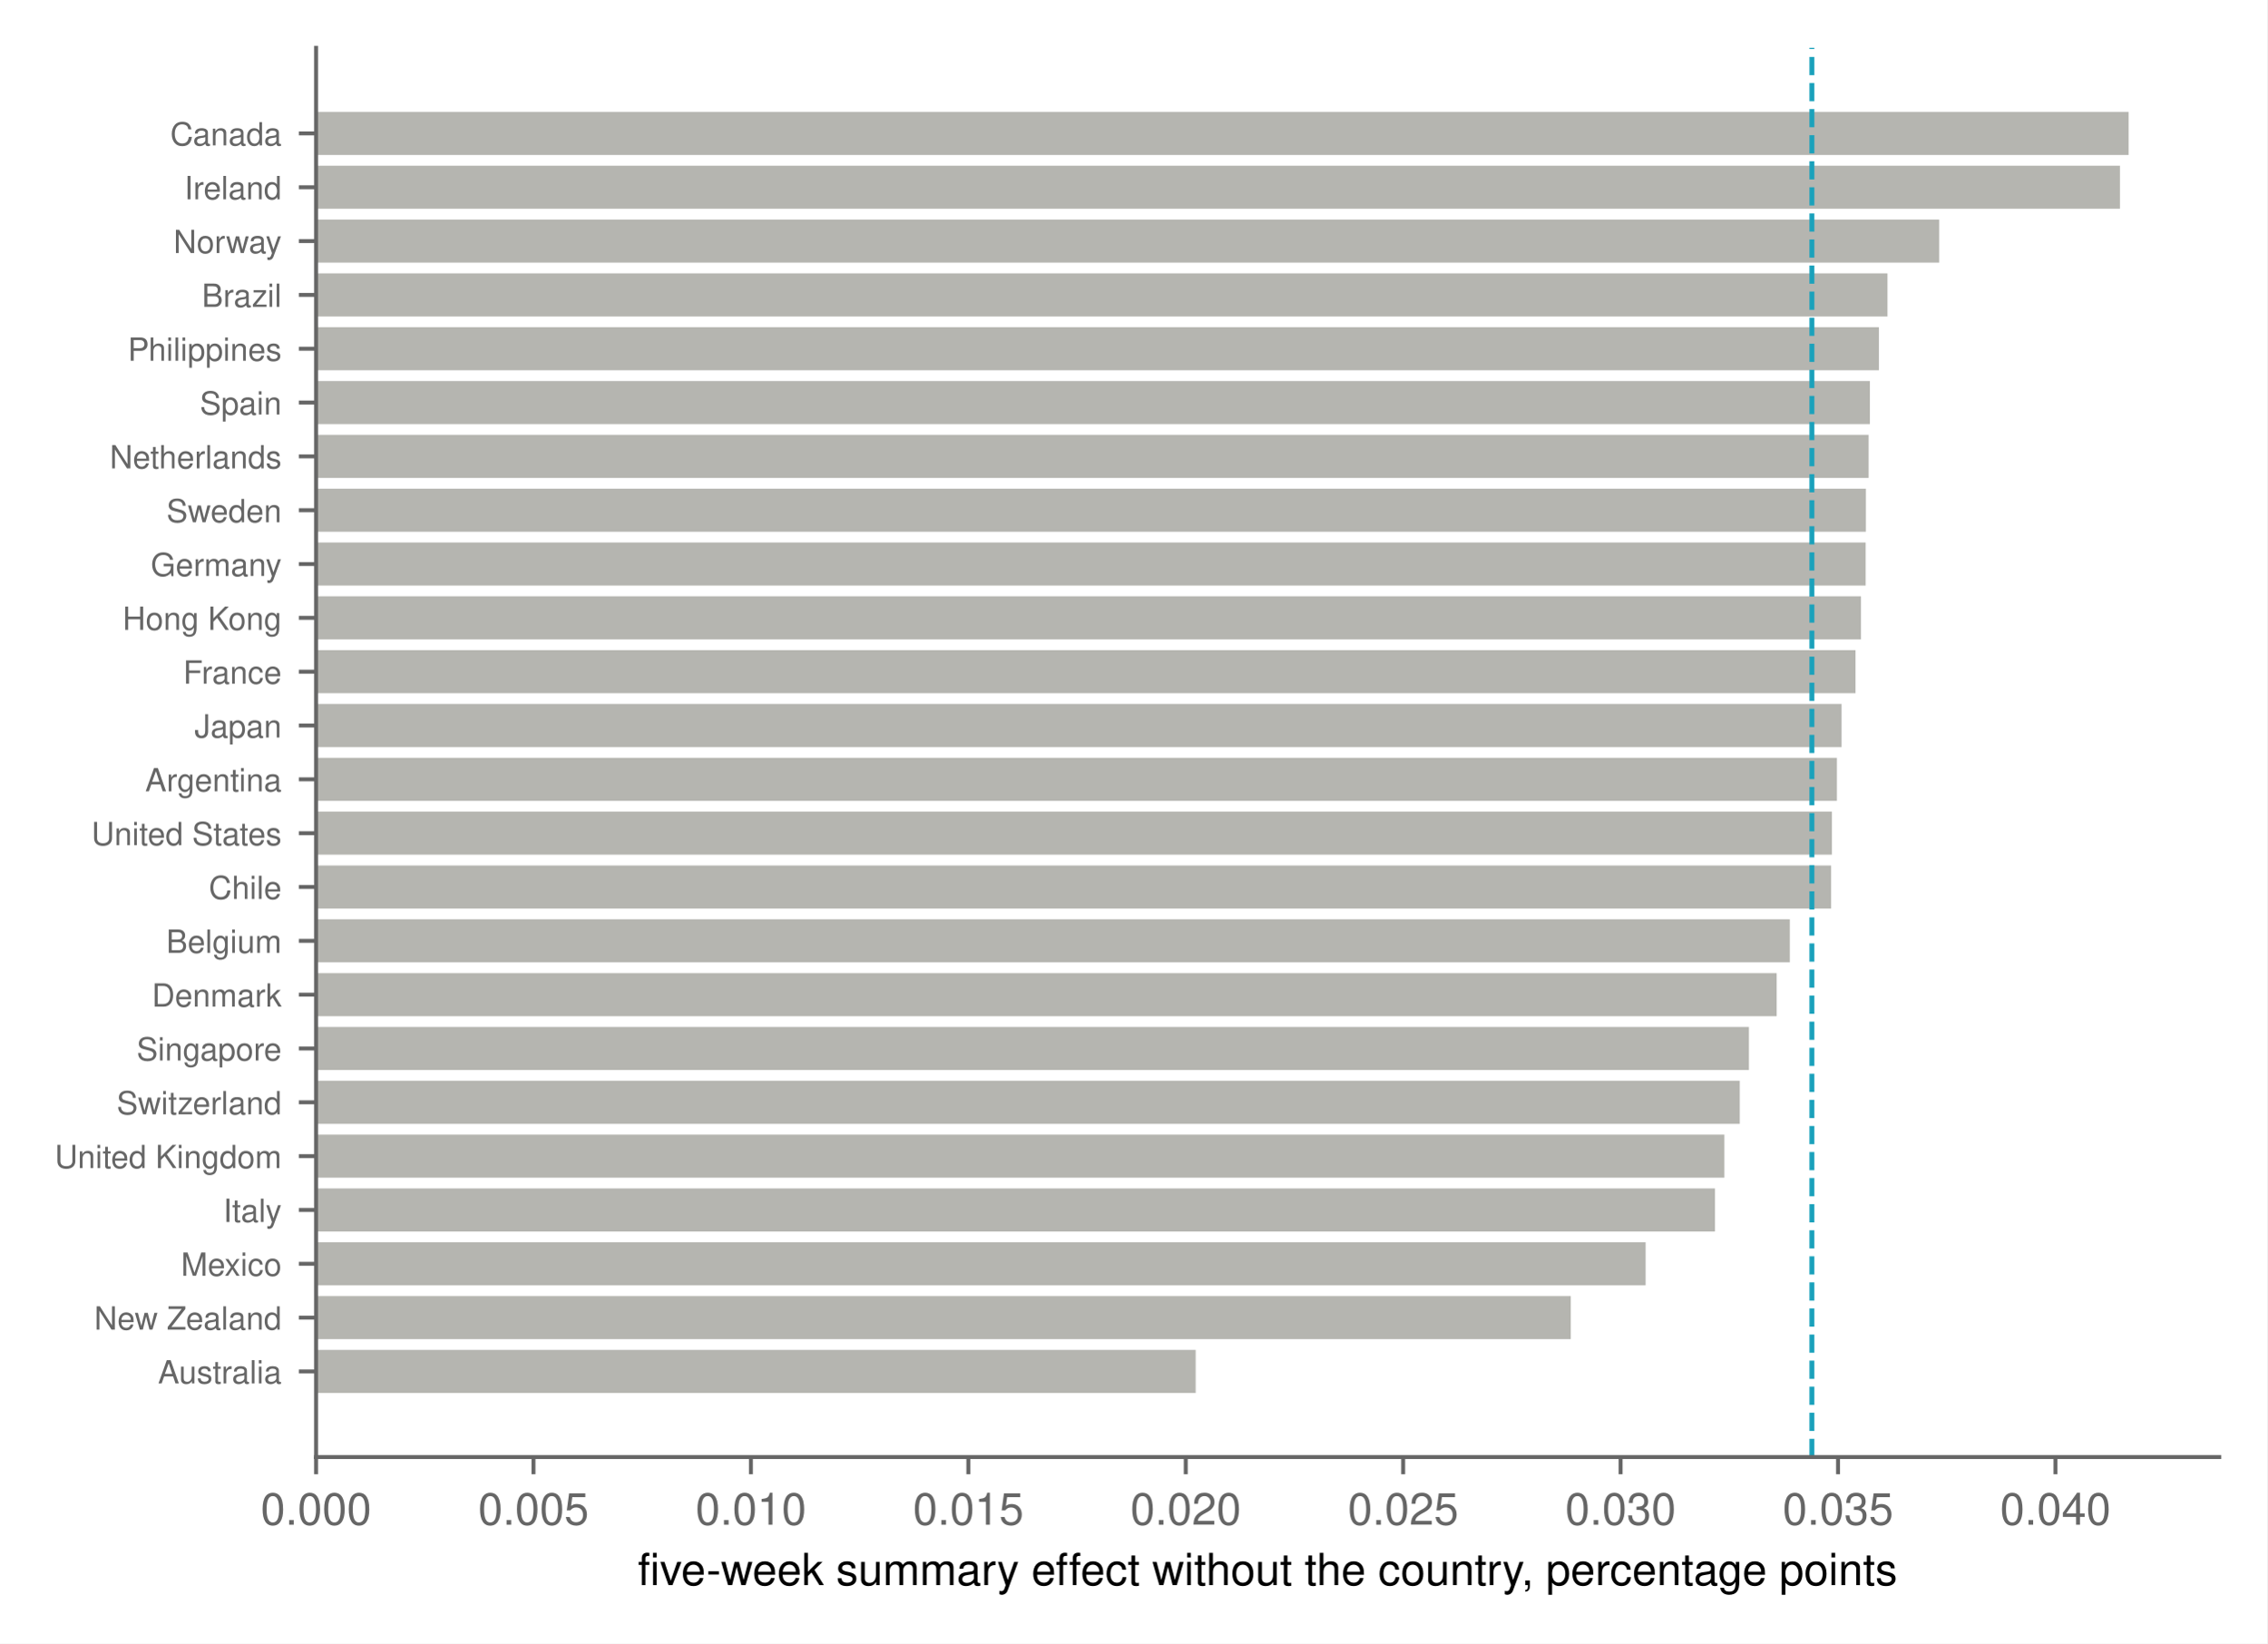
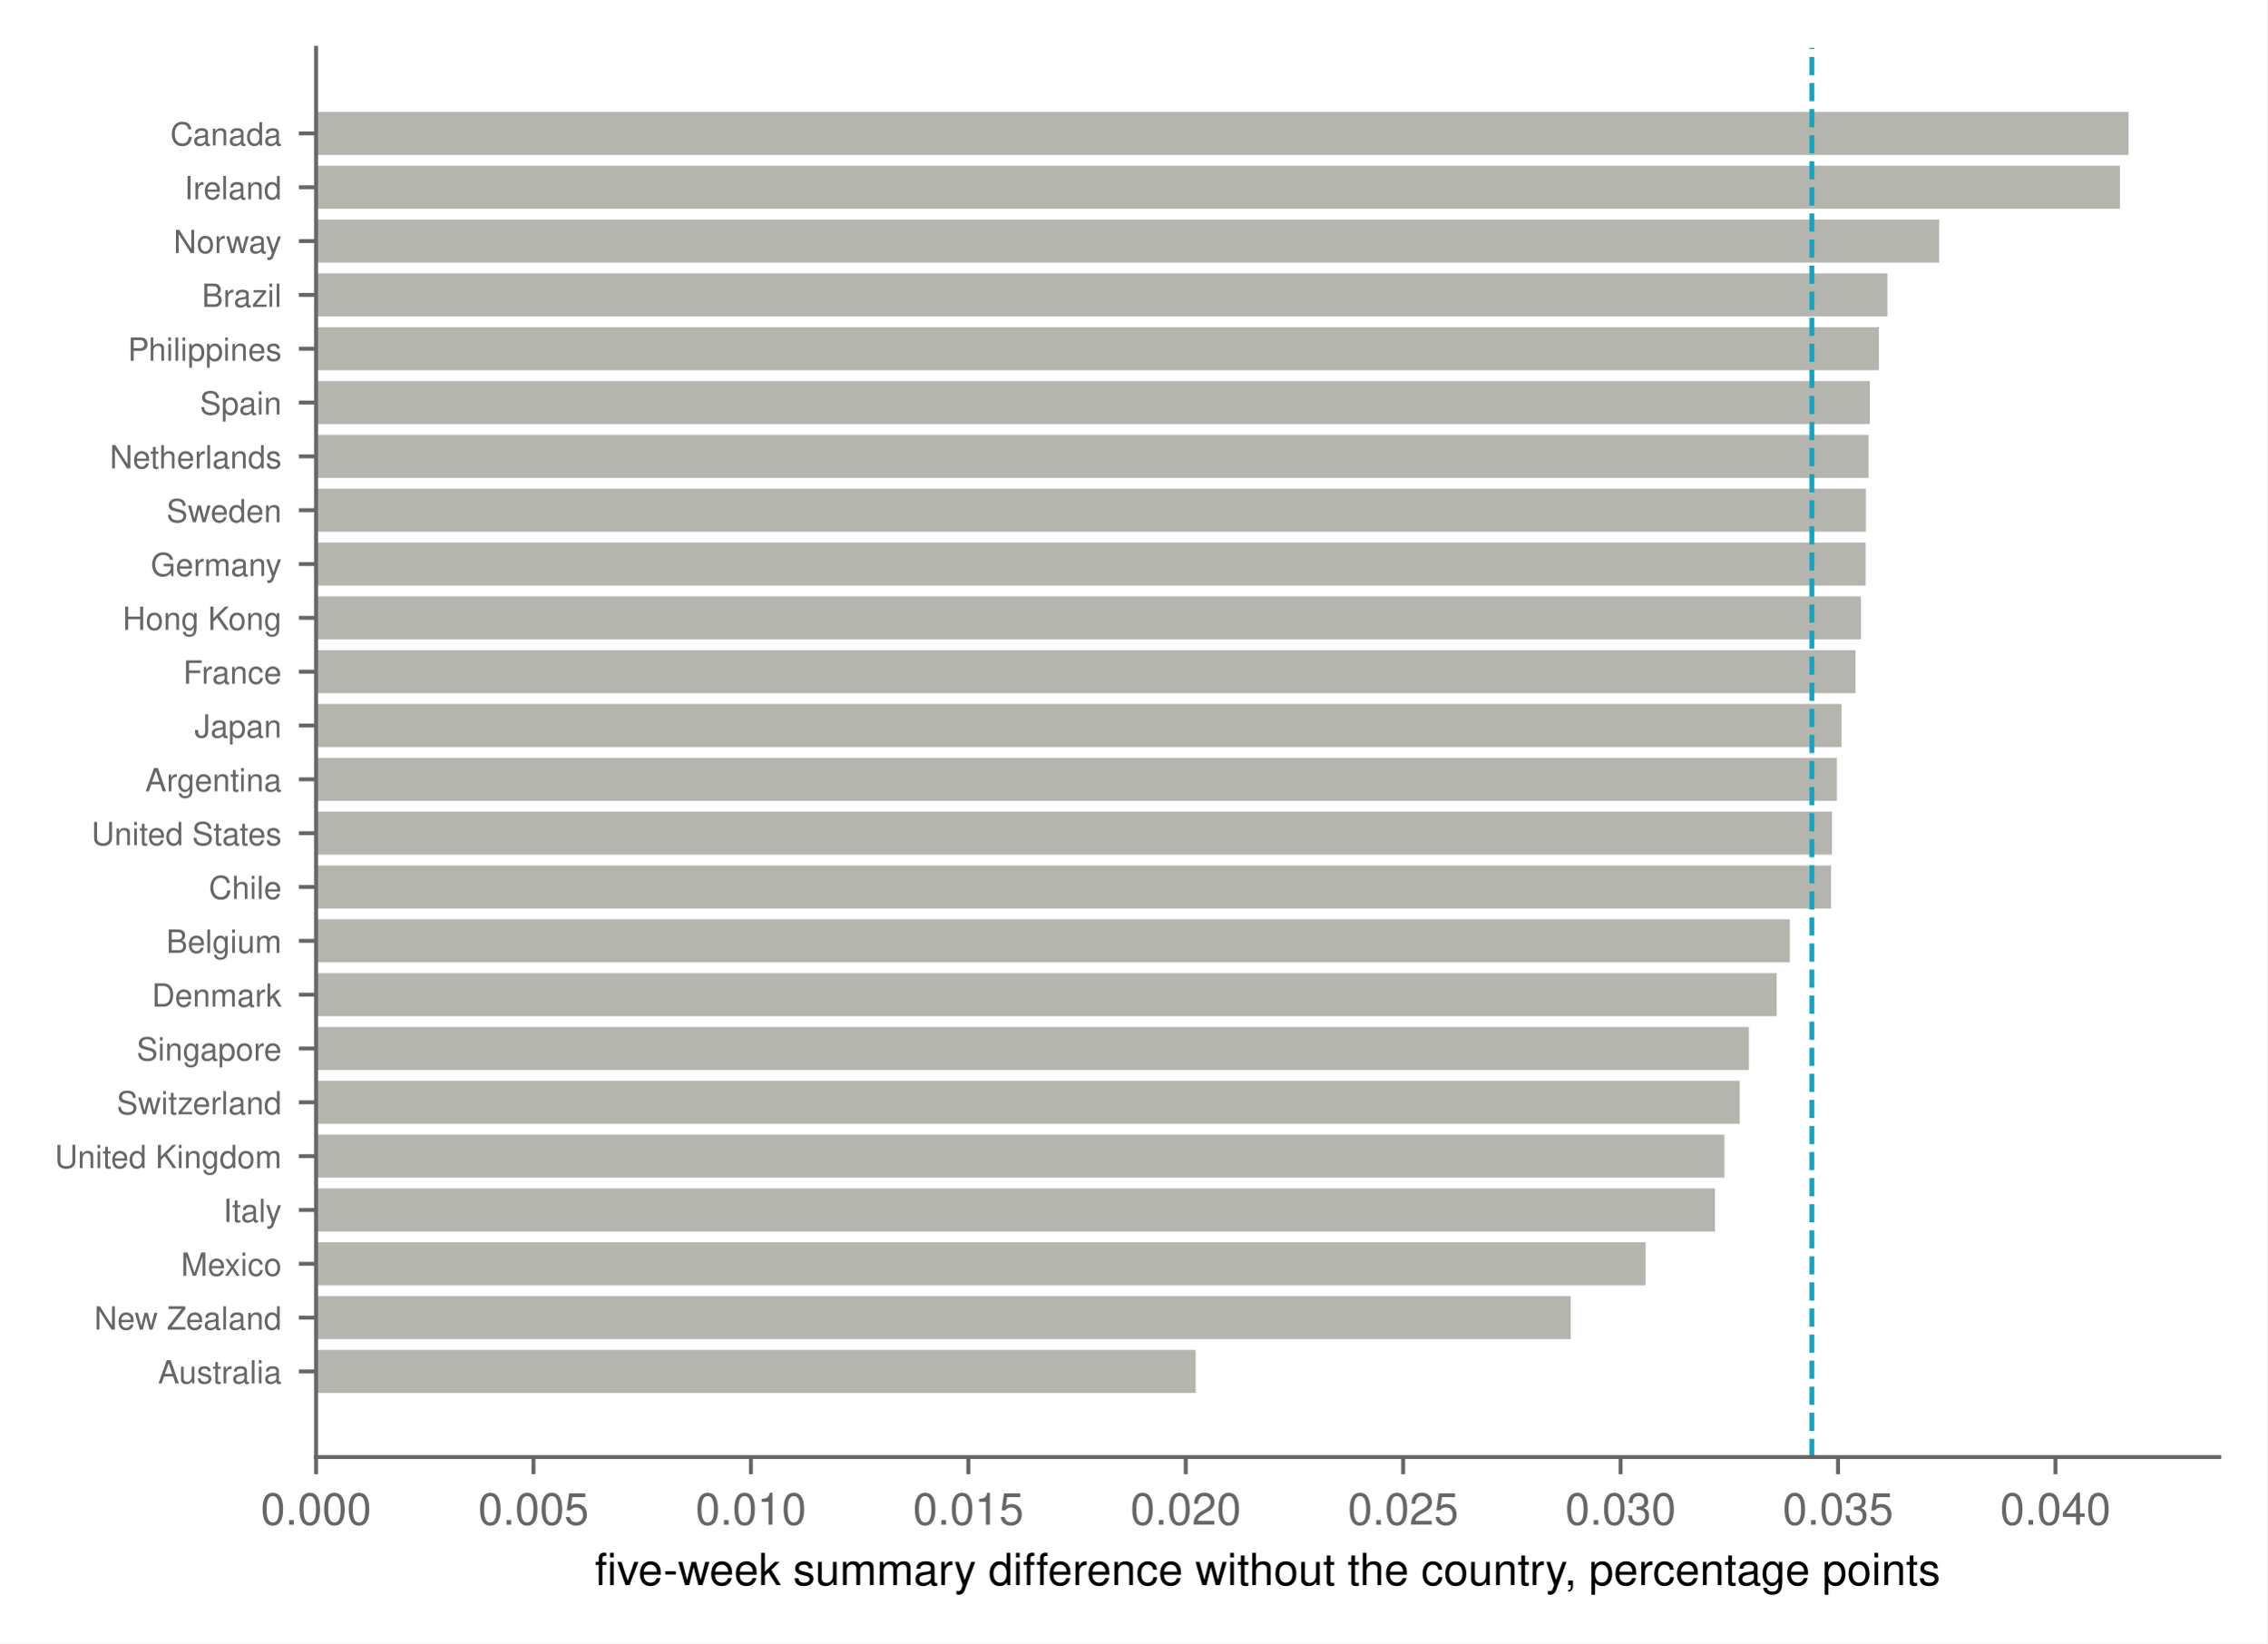
<svg xmlns="http://www.w3.org/2000/svg" xmlns:xlink="http://www.w3.org/1999/xlink" width="460.8pt" height="334.08pt" viewBox="0 0 460.8 334.08" version="1.1">
  <defs>
    <style type="text/css">*{stroke-linejoin: round; stroke-linecap: butt}</style>
  </defs>
  <g id="figure_1">
    <g id="patch_1">
      <path d="M 0 334.08  L 460.8 334.08  L 460.8 0  L 0 0  z " style="fill: #ffffff" />
    </g>
    <g id="axes_1">
      <g id="patch_2">
        <path d="M 64.24 296.171  L 451.08 296.171  L 451.08 9.72  L 64.24 9.72  z " style="fill: #ffffff" />
      </g>
      <g id="patch_3">
-         <path d="M 64.24 283.15  L 243.034 283.15  L 243.034 274.397  L 64.24 274.397  z " clip-path="url(#pc2fcc86973)" style="fill: #b5b5b0" />
+         <path d="M 64.24 283.15  L 243.034 283.15  L 243.034 274.397  L 64.24 274.397  z " clip-path="url(#pd5c4ceaef4)" style="fill: #b5b5b0" />
      </g>
      <g id="patch_4">
-         <path d="M 64.24 272.209  L 319.274 272.209  L 319.274 263.455  L 64.24 263.455  z " clip-path="url(#pc2fcc86973)" style="fill: #b5b5b0" />
+         <path d="M 64.24 272.209  L 319.274 272.209  L 319.274 263.455  L 64.24 263.455  z " clip-path="url(#pd5c4ceaef4)" style="fill: #b5b5b0" />
      </g>
      <g id="patch_5">
-         <path d="M 64.24 261.267  L 334.485 261.267  L 334.485 252.514  L 64.24 252.514  z " clip-path="url(#pc2fcc86973)" style="fill: #b5b5b0" />
+         <path d="M 64.24 261.267  L 334.485 261.267  L 334.485 252.514  L 64.24 252.514  z " clip-path="url(#pd5c4ceaef4)" style="fill: #b5b5b0" />
      </g>
      <g id="patch_6">
-         <path d="M 64.24 250.325  L 348.586 250.325  L 348.586 241.572  L 64.24 241.572  z " clip-path="url(#pc2fcc86973)" style="fill: #b5b5b0" />
+         <path d="M 64.24 250.325  L 348.586 250.325  L 348.586 241.572  L 64.24 241.572  z " clip-path="url(#pd5c4ceaef4)" style="fill: #b5b5b0" />
      </g>
      <g id="patch_7">
-         <path d="M 64.24 239.384  L 350.492 239.384  L 350.492 230.631  L 64.24 230.631  z " clip-path="url(#pc2fcc86973)" style="fill: #b5b5b0" />
+         <path d="M 64.24 239.384  L 350.492 239.384  L 350.492 230.631  L 64.24 230.631  z " clip-path="url(#pd5c4ceaef4)" style="fill: #b5b5b0" />
      </g>
      <g id="patch_8">
-         <path d="M 64.24 228.442  L 353.616 228.442  L 353.616 219.689  L 64.24 219.689  z " clip-path="url(#pc2fcc86973)" style="fill: #b5b5b0" />
+         <path d="M 64.24 228.442  L 353.616 228.442  L 353.616 219.689  L 64.24 219.689  z " clip-path="url(#pd5c4ceaef4)" style="fill: #b5b5b0" />
      </g>
      <g id="patch_9">
-         <path d="M 64.24 217.501  L 355.478 217.501  L 355.478 208.747  L 64.24 208.747  z " clip-path="url(#pc2fcc86973)" style="fill: #b5b5b0" />
+         <path d="M 64.24 217.501  L 355.478 217.501  L 355.478 208.747  L 64.24 208.747  z " clip-path="url(#pd5c4ceaef4)" style="fill: #b5b5b0" />
      </g>
      <g id="patch_10">
-         <path d="M 64.24 206.559  L 361.122 206.559  L 361.122 197.806  L 64.24 197.806  z " clip-path="url(#pc2fcc86973)" style="fill: #b5b5b0" />
+         <path d="M 64.24 206.559  L 361.122 206.559  L 361.122 197.806  L 64.24 197.806  z " clip-path="url(#pd5c4ceaef4)" style="fill: #b5b5b0" />
      </g>
      <g id="patch_11">
-         <path d="M 64.24 195.618  L 363.793 195.618  L 363.793 186.864  L 64.24 186.864  z " clip-path="url(#pc2fcc86973)" style="fill: #b5b5b0" />
+         <path d="M 64.24 195.618  L 363.793 195.618  L 363.793 186.864  L 64.24 186.864  z " clip-path="url(#pd5c4ceaef4)" style="fill: #b5b5b0" />
      </g>
      <g id="patch_12">
-         <path d="M 64.24 184.676  L 372.187 184.676  L 372.187 175.923  L 64.24 175.923  z " clip-path="url(#pc2fcc86973)" style="fill: #b5b5b0" />
+         <path d="M 64.24 184.676  L 372.187 184.676  L 372.187 175.923  L 64.24 175.923  z " clip-path="url(#pd5c4ceaef4)" style="fill: #b5b5b0" />
      </g>
      <g id="patch_13">
-         <path d="M 64.24 173.734  L 372.353 173.734  L 372.353 164.981  L 64.24 164.981  z " clip-path="url(#pc2fcc86973)" style="fill: #b5b5b0" />
+         <path d="M 64.24 173.734  L 372.353 173.734  L 372.353 164.981  L 64.24 164.981  z " clip-path="url(#pd5c4ceaef4)" style="fill: #b5b5b0" />
      </g>
      <g id="patch_14">
-         <path d="M 64.24 162.793  L 373.361 162.793  L 373.361 154.04  L 64.24 154.04  z " clip-path="url(#pc2fcc86973)" style="fill: #b5b5b0" />
+         <path d="M 64.24 162.793  L 373.361 162.793  L 373.361 154.04  L 64.24 154.04  z " clip-path="url(#pd5c4ceaef4)" style="fill: #b5b5b0" />
      </g>
      <g id="patch_15">
-         <path d="M 64.24 151.851  L 374.313 151.851  L 374.313 143.098  L 64.24 143.098  z " clip-path="url(#pc2fcc86973)" style="fill: #b5b5b0" />
+         <path d="M 64.24 151.851  L 374.313 151.851  L 374.313 143.098  L 64.24 143.098  z " clip-path="url(#pd5c4ceaef4)" style="fill: #b5b5b0" />
      </g>
      <g id="patch_16">
-         <path d="M 64.24 140.91  L 377.148 140.91  L 377.148 132.156  L 64.24 132.156  z " clip-path="url(#pc2fcc86973)" style="fill: #b5b5b0" />
+         <path d="M 64.24 140.91  L 377.148 140.91  L 377.148 132.156  L 64.24 132.156  z " clip-path="url(#pd5c4ceaef4)" style="fill: #b5b5b0" />
      </g>
      <g id="patch_17">
-         <path d="M 64.24 129.968  L 378.258 129.968  L 378.258 121.215  L 64.24 121.215  z " clip-path="url(#pc2fcc86973)" style="fill: #b5b5b0" />
+         <path d="M 64.24 129.968  L 378.258 129.968  L 378.258 121.215  L 64.24 121.215  z " clip-path="url(#pd5c4ceaef4)" style="fill: #b5b5b0" />
      </g>
      <g id="patch_18">
-         <path d="M 64.24 119.026  L 379.208 119.026  L 379.208 110.273  L 64.24 110.273  z " clip-path="url(#pc2fcc86973)" style="fill: #b5b5b0" />
+         <path d="M 64.24 119.026  L 379.208 119.026  L 379.208 110.273  L 64.24 110.273  z " clip-path="url(#pd5c4ceaef4)" style="fill: #b5b5b0" />
      </g>
      <g id="patch_19">
-         <path d="M 64.24 108.085  L 379.254 108.085  L 379.254 99.332  L 64.24 99.332  z " clip-path="url(#pc2fcc86973)" style="fill: #b5b5b0" />
+         <path d="M 64.24 108.085  L 379.254 108.085  L 379.254 99.332  L 64.24 99.332  z " clip-path="url(#pd5c4ceaef4)" style="fill: #b5b5b0" />
      </g>
      <g id="patch_20">
-         <path d="M 64.24 97.143  L 379.809 97.143  L 379.809 88.39  L 64.24 88.39  z " clip-path="url(#pc2fcc86973)" style="fill: #b5b5b0" />
+         <path d="M 64.24 97.143  L 379.809 97.143  L 379.809 88.39  L 64.24 88.39  z " clip-path="url(#pd5c4ceaef4)" style="fill: #b5b5b0" />
      </g>
      <g id="patch_21">
-         <path d="M 64.24 86.202  L 380.068 86.202  L 380.068 77.448  L 64.24 77.448  z " clip-path="url(#pc2fcc86973)" style="fill: #b5b5b0" />
+         <path d="M 64.24 86.202  L 380.068 86.202  L 380.068 77.448  L 64.24 77.448  z " clip-path="url(#pd5c4ceaef4)" style="fill: #b5b5b0" />
      </g>
      <g id="patch_22">
-         <path d="M 64.24 75.26  L 381.901 75.26  L 381.901 66.507  L 64.24 66.507  z " clip-path="url(#pc2fcc86973)" style="fill: #b5b5b0" />
+         <path d="M 64.24 75.26  L 381.901 75.26  L 381.901 66.507  L 64.24 66.507  z " clip-path="url(#pd5c4ceaef4)" style="fill: #b5b5b0" />
      </g>
      <g id="patch_23">
-         <path d="M 64.24 64.319  L 383.642 64.319  L 383.642 55.565  L 64.24 55.565  z " clip-path="url(#pc2fcc86973)" style="fill: #b5b5b0" />
+         <path d="M 64.24 64.319  L 383.642 64.319  L 383.642 55.565  L 64.24 55.565  z " clip-path="url(#pd5c4ceaef4)" style="fill: #b5b5b0" />
      </g>
      <g id="patch_24">
-         <path d="M 64.24 53.377  L 394.159 53.377  L 394.159 44.624  L 64.24 44.624  z " clip-path="url(#pc2fcc86973)" style="fill: #b5b5b0" />
+         <path d="M 64.24 53.377  L 394.159 53.377  L 394.159 44.624  L 64.24 44.624  z " clip-path="url(#pd5c4ceaef4)" style="fill: #b5b5b0" />
      </g>
      <g id="patch_25">
-         <path d="M 64.24 42.435  L 430.901 42.435  L 430.901 33.682  L 64.24 33.682  z " clip-path="url(#pc2fcc86973)" style="fill: #b5b5b0" />
+         <path d="M 64.24 42.435  L 430.901 42.435  L 430.901 33.682  L 64.24 33.682  z " clip-path="url(#pd5c4ceaef4)" style="fill: #b5b5b0" />
      </g>
      <g id="patch_26">
-         <path d="M 64.24 31.494  L 432.659 31.494  L 432.659 22.74  L 64.24 22.74  z " clip-path="url(#pc2fcc86973)" style="fill: #b5b5b0" />
+         <path d="M 64.24 31.494  L 432.659 31.494  L 432.659 22.74  L 64.24 22.74  z " clip-path="url(#pd5c4ceaef4)" style="fill: #b5b5b0" />
      </g>
      <g id="matplotlib.axis_1">
        <g id="xtick_1">
          <g id="line2d_1">
            <defs>
-               <path id="m57cf5c9adf" d="M 0 0  L 0 3.5  " style="stroke: #666666; stroke-width: 0.8" />
+               <path id="m976560761e" d="M 0 0  L 0 3.5  " style="stroke: #666666; stroke-width: 0.8" />
            </defs>
            <g>
-               <use xlink:href="#m57cf5c9adf" x="64.24" y="296.171" style="fill: #666666; stroke: #666666; stroke-width: 0.8" />
+               <use xlink:href="#m976560761e" x="64.24" y="296.171" style="fill: #666666; stroke: #666666; stroke-width: 0.8" />
            </g>
          </g>
          <g id="text_1">
            <text style="font-size: 9px; font-family: 'Helvetica'; text-anchor: middle; fill: #666666" x="64.24" y="309.921" transform="rotate(-0 64.24 309.9207)">0.000</text>
          </g>
        </g>
        <g id="xtick_2">
          <g id="line2d_2">
            <g>
-               <use xlink:href="#m57cf5c9adf" x="108.433" y="296.171" style="fill: #666666; stroke: #666666; stroke-width: 0.8" />
+               <use xlink:href="#m976560761e" x="108.433" y="296.171" style="fill: #666666; stroke: #666666; stroke-width: 0.8" />
            </g>
          </g>
          <g id="text_2">
            <text style="font-size: 9px; font-family: 'Helvetica'; text-anchor: middle; fill: #666666" x="108.433" y="309.921" transform="rotate(-0 108.4333 309.9207)">0.005</text>
          </g>
        </g>
        <g id="xtick_3">
          <g id="line2d_3">
            <g>
-               <use xlink:href="#m57cf5c9adf" x="152.627" y="296.171" style="fill: #666666; stroke: #666666; stroke-width: 0.8" />
+               <use xlink:href="#m976560761e" x="152.627" y="296.171" style="fill: #666666; stroke: #666666; stroke-width: 0.8" />
            </g>
          </g>
          <g id="text_3">
            <text style="font-size: 9px; font-family: 'Helvetica'; text-anchor: middle; fill: #666666" x="152.627" y="309.921" transform="rotate(-0 152.6266 309.9207)">0.010</text>
          </g>
        </g>
        <g id="xtick_4">
          <g id="line2d_4">
            <g>
-               <use xlink:href="#m57cf5c9adf" x="196.82" y="296.171" style="fill: #666666; stroke: #666666; stroke-width: 0.8" />
+               <use xlink:href="#m976560761e" x="196.82" y="296.171" style="fill: #666666; stroke: #666666; stroke-width: 0.8" />
            </g>
          </g>
          <g id="text_4">
            <text style="font-size: 9px; font-family: 'Helvetica'; text-anchor: middle; fill: #666666" x="196.82" y="309.921" transform="rotate(-0 196.8199 309.9207)">0.015</text>
          </g>
        </g>
        <g id="xtick_5">
          <g id="line2d_5">
            <g>
-               <use xlink:href="#m57cf5c9adf" x="241.013" y="296.171" style="fill: #666666; stroke: #666666; stroke-width: 0.8" />
+               <use xlink:href="#m976560761e" x="241.013" y="296.171" style="fill: #666666; stroke: #666666; stroke-width: 0.8" />
            </g>
          </g>
          <g id="text_5">
            <text style="font-size: 9px; font-family: 'Helvetica'; text-anchor: middle; fill: #666666" x="241.013" y="309.921" transform="rotate(-0 241.0132 309.9207)">0.020</text>
          </g>
        </g>
        <g id="xtick_6">
          <g id="line2d_6">
            <g>
-               <use xlink:href="#m57cf5c9adf" x="285.207" y="296.171" style="fill: #666666; stroke: #666666; stroke-width: 0.8" />
+               <use xlink:href="#m976560761e" x="285.207" y="296.171" style="fill: #666666; stroke: #666666; stroke-width: 0.8" />
            </g>
          </g>
          <g id="text_6">
            <text style="font-size: 9px; font-family: 'Helvetica'; text-anchor: middle; fill: #666666" x="285.207" y="309.921" transform="rotate(-0 285.2065 309.9207)">0.025</text>
          </g>
        </g>
        <g id="xtick_7">
          <g id="line2d_7">
            <g>
-               <use xlink:href="#m57cf5c9adf" x="329.4" y="296.171" style="fill: #666666; stroke: #666666; stroke-width: 0.8" />
+               <use xlink:href="#m976560761e" x="329.4" y="296.171" style="fill: #666666; stroke: #666666; stroke-width: 0.8" />
            </g>
          </g>
          <g id="text_7">
            <text style="font-size: 9px; font-family: 'Helvetica'; text-anchor: middle; fill: #666666" x="329.4" y="309.921" transform="rotate(-0 329.3999 309.9207)">0.030</text>
          </g>
        </g>
        <g id="xtick_8">
          <g id="line2d_8">
            <g>
-               <use xlink:href="#m57cf5c9adf" x="373.593" y="296.171" style="fill: #666666; stroke: #666666; stroke-width: 0.8" />
+               <use xlink:href="#m976560761e" x="373.593" y="296.171" style="fill: #666666; stroke: #666666; stroke-width: 0.8" />
            </g>
          </g>
          <g id="text_8">
            <text style="font-size: 9px; font-family: 'Helvetica'; text-anchor: middle; fill: #666666" x="373.593" y="309.921" transform="rotate(-0 373.5932 309.9207)">0.035</text>
          </g>
        </g>
        <g id="xtick_9">
          <g id="line2d_9">
            <g>
-               <use xlink:href="#m57cf5c9adf" x="417.786" y="296.171" style="fill: #666666; stroke: #666666; stroke-width: 0.8" />
+               <use xlink:href="#m976560761e" x="417.786" y="296.171" style="fill: #666666; stroke: #666666; stroke-width: 0.8" />
            </g>
          </g>
          <g id="text_9">
            <text style="font-size: 9px; font-family: 'Helvetica'; text-anchor: middle; fill: #666666" x="417.786" y="309.921" transform="rotate(-0 417.7865 309.9207)">0.040</text>
          </g>
        </g>
        <g id="text_10">
-           <text style="font-size: 9px; font-family: 'Helvetica'; text-anchor: middle" x="257.66" y="322.2" transform="rotate(-0 257.66 322.2)">five-week summary effect without the country, percentage points</text>
+           <text style="font-size: 9px; font-family: 'Helvetica'; text-anchor: middle" x="257.66" y="322.2" transform="rotate(-0 257.66 322.2)">five-week summary difference without the country, percentage points</text>
        </g>
      </g>
      <g id="matplotlib.axis_2">
        <g id="ytick_1">
          <g id="line2d_10">
            <defs>
-               <path id="m0ebee12da4" d="M 0 0  L -3.5 0  " style="stroke: #666666; stroke-width: 0.8" />
+               <path id="m0fa07fd043" d="M 0 0  L -3.5 0  " style="stroke: #666666; stroke-width: 0.8" />
            </defs>
            <g>
-               <use xlink:href="#m0ebee12da4" x="64.24" y="278.774" style="fill: #666666; stroke: #666666; stroke-width: 0.8" />
+               <use xlink:href="#m0fa07fd043" x="64.24" y="278.774" style="fill: #666666; stroke: #666666; stroke-width: 0.8" />
            </g>
          </g>
          <g id="text_11">
            <text style="font-size: 6.5px; font-family: 'Helvetica'; text-anchor: end; fill: #666666" x="57.24" y="281.211" transform="rotate(-0 57.24 281.2111)">Australia</text>
          </g>
        </g>
        <g id="ytick_2">
          <g id="line2d_11">
            <g>
-               <use xlink:href="#m0ebee12da4" x="64.24" y="267.832" style="fill: #666666; stroke: #666666; stroke-width: 0.8" />
+               <use xlink:href="#m0fa07fd043" x="64.24" y="267.832" style="fill: #666666; stroke: #666666; stroke-width: 0.8" />
            </g>
          </g>
          <g id="text_12">
            <text style="font-size: 6.5px; font-family: 'Helvetica'; text-anchor: end; fill: #666666" x="57.24" y="270.269" transform="rotate(-0 57.24 270.2695)">New Zealand</text>
          </g>
        </g>
        <g id="ytick_3">
          <g id="line2d_12">
            <g>
-               <use xlink:href="#m0ebee12da4" x="64.24" y="256.89" style="fill: #666666; stroke: #666666; stroke-width: 0.8" />
+               <use xlink:href="#m0fa07fd043" x="64.24" y="256.89" style="fill: #666666; stroke: #666666; stroke-width: 0.8" />
            </g>
          </g>
          <g id="text_13">
            <text style="font-size: 6.5px; font-family: 'Helvetica'; text-anchor: end; fill: #666666" x="57.24" y="259.328" transform="rotate(-0 57.24 259.3279)">Mexico</text>
          </g>
        </g>
        <g id="ytick_4">
          <g id="line2d_13">
            <g>
-               <use xlink:href="#m0ebee12da4" x="64.24" y="245.949" style="fill: #666666; stroke: #666666; stroke-width: 0.8" />
+               <use xlink:href="#m0fa07fd043" x="64.24" y="245.949" style="fill: #666666; stroke: #666666; stroke-width: 0.8" />
            </g>
          </g>
          <g id="text_14">
            <text style="font-size: 6.5px; font-family: 'Helvetica'; text-anchor: end; fill: #666666" x="57.24" y="248.386" transform="rotate(-0 57.24 248.3863)">Italy</text>
          </g>
        </g>
        <g id="ytick_5">
          <g id="line2d_14">
            <g>
-               <use xlink:href="#m0ebee12da4" x="64.24" y="235.007" style="fill: #666666; stroke: #666666; stroke-width: 0.8" />
+               <use xlink:href="#m0fa07fd043" x="64.24" y="235.007" style="fill: #666666; stroke: #666666; stroke-width: 0.8" />
            </g>
          </g>
          <g id="text_15">
            <text style="font-size: 6.5px; font-family: 'Helvetica'; text-anchor: end; fill: #666666" x="57.24" y="237.445" transform="rotate(-0 57.24 237.4447)">United Kingdom</text>
          </g>
        </g>
        <g id="ytick_6">
          <g id="line2d_15">
            <g>
-               <use xlink:href="#m0ebee12da4" x="64.24" y="224.066" style="fill: #666666; stroke: #666666; stroke-width: 0.8" />
+               <use xlink:href="#m0fa07fd043" x="64.24" y="224.066" style="fill: #666666; stroke: #666666; stroke-width: 0.8" />
            </g>
          </g>
          <g id="text_16">
            <text style="font-size: 6.5px; font-family: 'Helvetica'; text-anchor: end; fill: #666666" x="57.24" y="226.503" transform="rotate(-0 57.24 226.5032)">Switzerland</text>
          </g>
        </g>
        <g id="ytick_7">
          <g id="line2d_16">
            <g>
-               <use xlink:href="#m0ebee12da4" x="64.24" y="213.124" style="fill: #666666; stroke: #666666; stroke-width: 0.8" />
+               <use xlink:href="#m0fa07fd043" x="64.24" y="213.124" style="fill: #666666; stroke: #666666; stroke-width: 0.8" />
            </g>
          </g>
          <g id="text_17">
            <text style="font-size: 6.5px; font-family: 'Helvetica'; text-anchor: end; fill: #666666" x="57.24" y="215.562" transform="rotate(-0 57.24 215.5616)">Singapore</text>
          </g>
        </g>
        <g id="ytick_8">
          <g id="line2d_17">
            <g>
-               <use xlink:href="#m0ebee12da4" x="64.24" y="202.182" style="fill: #666666; stroke: #666666; stroke-width: 0.8" />
+               <use xlink:href="#m0fa07fd043" x="64.24" y="202.182" style="fill: #666666; stroke: #666666; stroke-width: 0.8" />
            </g>
          </g>
          <g id="text_18">
            <text style="font-size: 6.5px; font-family: 'Helvetica'; text-anchor: end; fill: #666666" x="57.24" y="204.62" transform="rotate(-0 57.24 204.62)">Denmark</text>
          </g>
        </g>
        <g id="ytick_9">
          <g id="line2d_18">
            <g>
-               <use xlink:href="#m0ebee12da4" x="64.24" y="191.241" style="fill: #666666; stroke: #666666; stroke-width: 0.8" />
+               <use xlink:href="#m0fa07fd043" x="64.24" y="191.241" style="fill: #666666; stroke: #666666; stroke-width: 0.8" />
            </g>
          </g>
          <g id="text_19">
            <text style="font-size: 6.5px; font-family: 'Helvetica'; text-anchor: end; fill: #666666" x="57.24" y="193.678" transform="rotate(-0 57.24 193.6784)">Belgium</text>
          </g>
        </g>
        <g id="ytick_10">
          <g id="line2d_19">
            <g>
-               <use xlink:href="#m0ebee12da4" x="64.24" y="180.299" style="fill: #666666; stroke: #666666; stroke-width: 0.8" />
+               <use xlink:href="#m0fa07fd043" x="64.24" y="180.299" style="fill: #666666; stroke: #666666; stroke-width: 0.8" />
            </g>
          </g>
          <g id="text_20">
            <text style="font-size: 6.5px; font-family: 'Helvetica'; text-anchor: end; fill: #666666" x="57.24" y="182.737" transform="rotate(-0 57.24 182.7368)">Chile</text>
          </g>
        </g>
        <g id="ytick_11">
          <g id="line2d_20">
            <g>
-               <use xlink:href="#m0ebee12da4" x="64.24" y="169.358" style="fill: #666666; stroke: #666666; stroke-width: 0.8" />
+               <use xlink:href="#m0fa07fd043" x="64.24" y="169.358" style="fill: #666666; stroke: #666666; stroke-width: 0.8" />
            </g>
          </g>
          <g id="text_21">
            <text style="font-size: 6.5px; font-family: 'Helvetica'; text-anchor: end; fill: #666666" x="57.24" y="171.795" transform="rotate(-0 57.24 171.7952)">United States</text>
          </g>
        </g>
        <g id="ytick_12">
          <g id="line2d_21">
            <g>
-               <use xlink:href="#m0ebee12da4" x="64.24" y="158.416" style="fill: #666666; stroke: #666666; stroke-width: 0.8" />
+               <use xlink:href="#m0fa07fd043" x="64.24" y="158.416" style="fill: #666666; stroke: #666666; stroke-width: 0.8" />
            </g>
          </g>
          <g id="text_22">
            <text style="font-size: 6.5px; font-family: 'Helvetica'; text-anchor: end; fill: #666666" x="57.24" y="160.854" transform="rotate(-0 57.24 160.8536)">Argentina</text>
          </g>
        </g>
        <g id="ytick_13">
          <g id="line2d_22">
            <g>
-               <use xlink:href="#m0ebee12da4" x="64.24" y="147.475" style="fill: #666666; stroke: #666666; stroke-width: 0.8" />
+               <use xlink:href="#m0fa07fd043" x="64.24" y="147.475" style="fill: #666666; stroke: #666666; stroke-width: 0.8" />
            </g>
          </g>
          <g id="text_23">
            <text style="font-size: 6.5px; font-family: 'Helvetica'; text-anchor: end; fill: #666666" x="57.24" y="149.912" transform="rotate(-0 57.24 149.9121)">Japan</text>
          </g>
        </g>
        <g id="ytick_14">
          <g id="line2d_23">
            <g>
-               <use xlink:href="#m0ebee12da4" x="64.24" y="136.533" style="fill: #666666; stroke: #666666; stroke-width: 0.8" />
+               <use xlink:href="#m0fa07fd043" x="64.24" y="136.533" style="fill: #666666; stroke: #666666; stroke-width: 0.8" />
            </g>
          </g>
          <g id="text_24">
            <text style="font-size: 6.5px; font-family: 'Helvetica'; text-anchor: end; fill: #666666" x="57.24" y="138.97" transform="rotate(-0 57.24 138.9705)">France</text>
          </g>
        </g>
        <g id="ytick_15">
          <g id="line2d_24">
            <g>
-               <use xlink:href="#m0ebee12da4" x="64.24" y="125.591" style="fill: #666666; stroke: #666666; stroke-width: 0.8" />
+               <use xlink:href="#m0fa07fd043" x="64.24" y="125.591" style="fill: #666666; stroke: #666666; stroke-width: 0.8" />
            </g>
          </g>
          <g id="text_25">
            <text style="font-size: 6.5px; font-family: 'Helvetica'; text-anchor: end; fill: #666666" x="57.24" y="128.029" transform="rotate(-0 57.24 128.0289)">Hong Kong</text>
          </g>
        </g>
        <g id="ytick_16">
          <g id="line2d_25">
            <g>
-               <use xlink:href="#m0ebee12da4" x="64.24" y="114.65" style="fill: #666666; stroke: #666666; stroke-width: 0.8" />
+               <use xlink:href="#m0fa07fd043" x="64.24" y="114.65" style="fill: #666666; stroke: #666666; stroke-width: 0.8" />
            </g>
          </g>
          <g id="text_26">
            <text style="font-size: 6.5px; font-family: 'Helvetica'; text-anchor: end; fill: #666666" x="57.24" y="117.087" transform="rotate(-0 57.24 117.0873)">Germany</text>
          </g>
        </g>
        <g id="ytick_17">
          <g id="line2d_26">
            <g>
-               <use xlink:href="#m0ebee12da4" x="64.24" y="103.708" style="fill: #666666; stroke: #666666; stroke-width: 0.8" />
+               <use xlink:href="#m0fa07fd043" x="64.24" y="103.708" style="fill: #666666; stroke: #666666; stroke-width: 0.8" />
            </g>
          </g>
          <g id="text_27">
            <text style="font-size: 6.5px; font-family: 'Helvetica'; text-anchor: end; fill: #666666" x="57.24" y="106.146" transform="rotate(-0 57.24 106.1457)">Sweden</text>
          </g>
        </g>
        <g id="ytick_18">
          <g id="line2d_27">
            <g>
-               <use xlink:href="#m0ebee12da4" x="64.24" y="92.767" style="fill: #666666; stroke: #666666; stroke-width: 0.8" />
+               <use xlink:href="#m0fa07fd043" x="64.24" y="92.767" style="fill: #666666; stroke: #666666; stroke-width: 0.8" />
            </g>
          </g>
          <g id="text_28">
            <text style="font-size: 6.5px; font-family: 'Helvetica'; text-anchor: end; fill: #666666" x="57.24" y="95.204" transform="rotate(-0 57.24 95.20413)">Netherlands</text>
          </g>
        </g>
        <g id="ytick_19">
          <g id="line2d_28">
            <g>
-               <use xlink:href="#m0ebee12da4" x="64.24" y="81.825" style="fill: #666666; stroke: #666666; stroke-width: 0.8" />
+               <use xlink:href="#m0fa07fd043" x="64.24" y="81.825" style="fill: #666666; stroke: #666666; stroke-width: 0.8" />
            </g>
          </g>
          <g id="text_29">
            <text style="font-size: 6.5px; font-family: 'Helvetica'; text-anchor: end; fill: #666666" x="57.24" y="84.263" transform="rotate(-0 57.24 84.26255)">Spain</text>
          </g>
        </g>
        <g id="ytick_20">
          <g id="line2d_29">
            <g>
-               <use xlink:href="#m0ebee12da4" x="64.24" y="70.883" style="fill: #666666; stroke: #666666; stroke-width: 0.8" />
+               <use xlink:href="#m0fa07fd043" x="64.24" y="70.883" style="fill: #666666; stroke: #666666; stroke-width: 0.8" />
            </g>
          </g>
          <g id="text_30">
            <text style="font-size: 6.5px; font-family: 'Helvetica'; text-anchor: end; fill: #666666" x="57.24" y="73.321" transform="rotate(-0 57.24 73.32096)">Philippines</text>
          </g>
        </g>
        <g id="ytick_21">
          <g id="line2d_30">
            <g>
-               <use xlink:href="#m0ebee12da4" x="64.24" y="59.942" style="fill: #666666; stroke: #666666; stroke-width: 0.8" />
+               <use xlink:href="#m0fa07fd043" x="64.24" y="59.942" style="fill: #666666; stroke: #666666; stroke-width: 0.8" />
            </g>
          </g>
          <g id="text_31">
            <text style="font-size: 6.5px; font-family: 'Helvetica'; text-anchor: end; fill: #666666" x="57.24" y="62.379" transform="rotate(-0 57.24 62.37938)">Brazil</text>
          </g>
        </g>
        <g id="ytick_22">
          <g id="line2d_31">
            <g>
-               <use xlink:href="#m0ebee12da4" x="64.24" y="49" style="fill: #666666; stroke: #666666; stroke-width: 0.8" />
+               <use xlink:href="#m0fa07fd043" x="64.24" y="49" style="fill: #666666; stroke: #666666; stroke-width: 0.8" />
            </g>
          </g>
          <g id="text_32">
            <text style="font-size: 6.5px; font-family: 'Helvetica'; text-anchor: end; fill: #666666" x="57.24" y="51.438" transform="rotate(-0 57.24 51.43779)">Norway</text>
          </g>
        </g>
        <g id="ytick_23">
          <g id="line2d_32">
            <g>
-               <use xlink:href="#m0ebee12da4" x="64.24" y="38.059" style="fill: #666666; stroke: #666666; stroke-width: 0.8" />
+               <use xlink:href="#m0fa07fd043" x="64.24" y="38.059" style="fill: #666666; stroke: #666666; stroke-width: 0.8" />
            </g>
          </g>
          <g id="text_33">
            <text style="font-size: 6.5px; font-family: 'Helvetica'; text-anchor: end; fill: #666666" x="57.24" y="40.496" transform="rotate(-0 57.24 40.49621)">Ireland</text>
          </g>
        </g>
        <g id="ytick_24">
          <g id="line2d_33">
            <g>
-               <use xlink:href="#m0ebee12da4" x="64.24" y="27.117" style="fill: #666666; stroke: #666666; stroke-width: 0.8" />
+               <use xlink:href="#m0fa07fd043" x="64.24" y="27.117" style="fill: #666666; stroke: #666666; stroke-width: 0.8" />
            </g>
          </g>
          <g id="text_34">
            <text style="font-size: 6.5px; font-family: 'Helvetica'; text-anchor: end; fill: #666666" x="57.24" y="29.555" transform="rotate(-0 57.24 29.55462)">Canada</text>
          </g>
        </g>
      </g>
      <g id="line2d_34">
-         <path d="M 368.279 296.171  L 368.279 9.72  " clip-path="url(#pc2fcc86973)" style="fill: none; stroke-dasharray: 3.7,1.6; stroke-dashoffset: 0; stroke: #1ba1bb" />
+         <path d="M 368.279 296.171  L 368.279 9.72  " clip-path="url(#pd5c4ceaef4)" style="fill: none; stroke-dasharray: 3.7,1.6; stroke-dashoffset: 0; stroke: #1ba1bb" />
      </g>
      <g id="patch_27">
        <path d="M 64.24 296.171  L 64.24 9.72  " style="fill: none; stroke: #666666; stroke-width: 0.8; stroke-linejoin: miter; stroke-linecap: square" />
      </g>
      <g id="patch_28">
        <path d="M 64.24 296.171  L 451.08 296.171  " style="fill: none; stroke: #666666; stroke-width: 0.8; stroke-linejoin: miter; stroke-linecap: square" />
      </g>
    </g>
  </g>
  <defs>
-     <clipPath id="pc2fcc86973">
+     <clipPath id="pd5c4ceaef4">
      <rect x="64.24" y="9.72" width="386.84" height="286.451" />
    </clipPath>
  </defs>
</svg>
